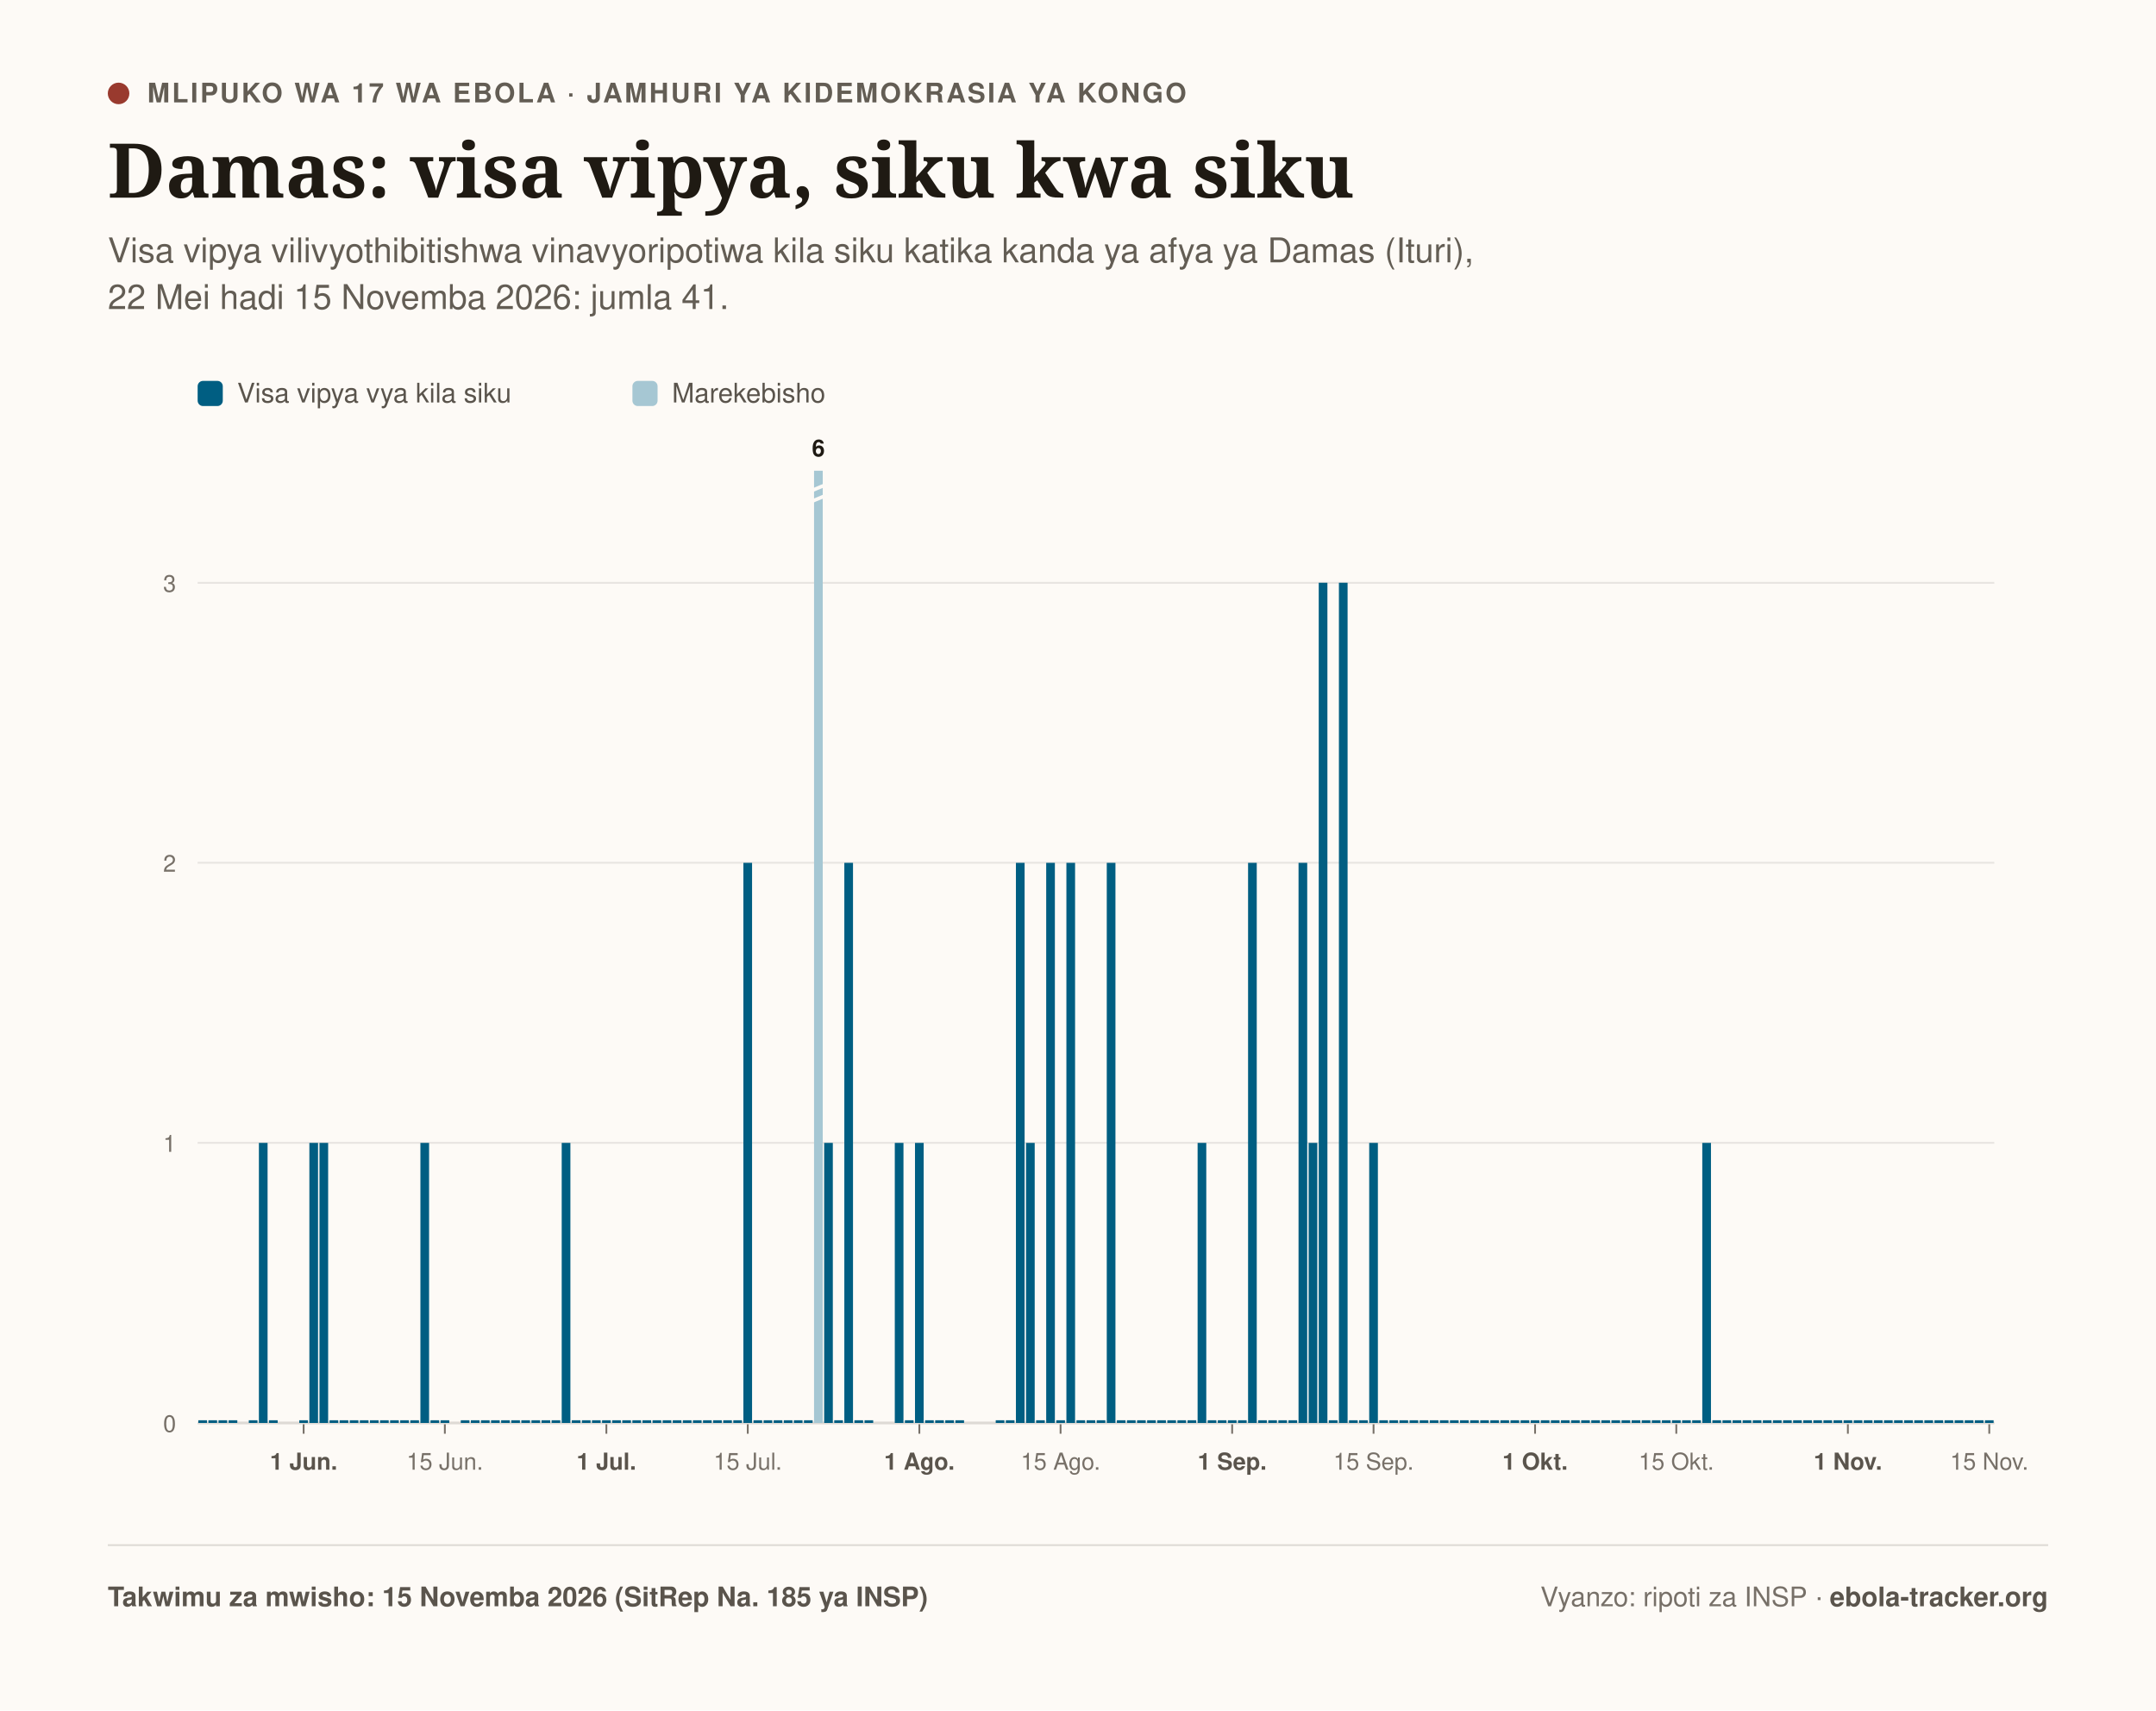
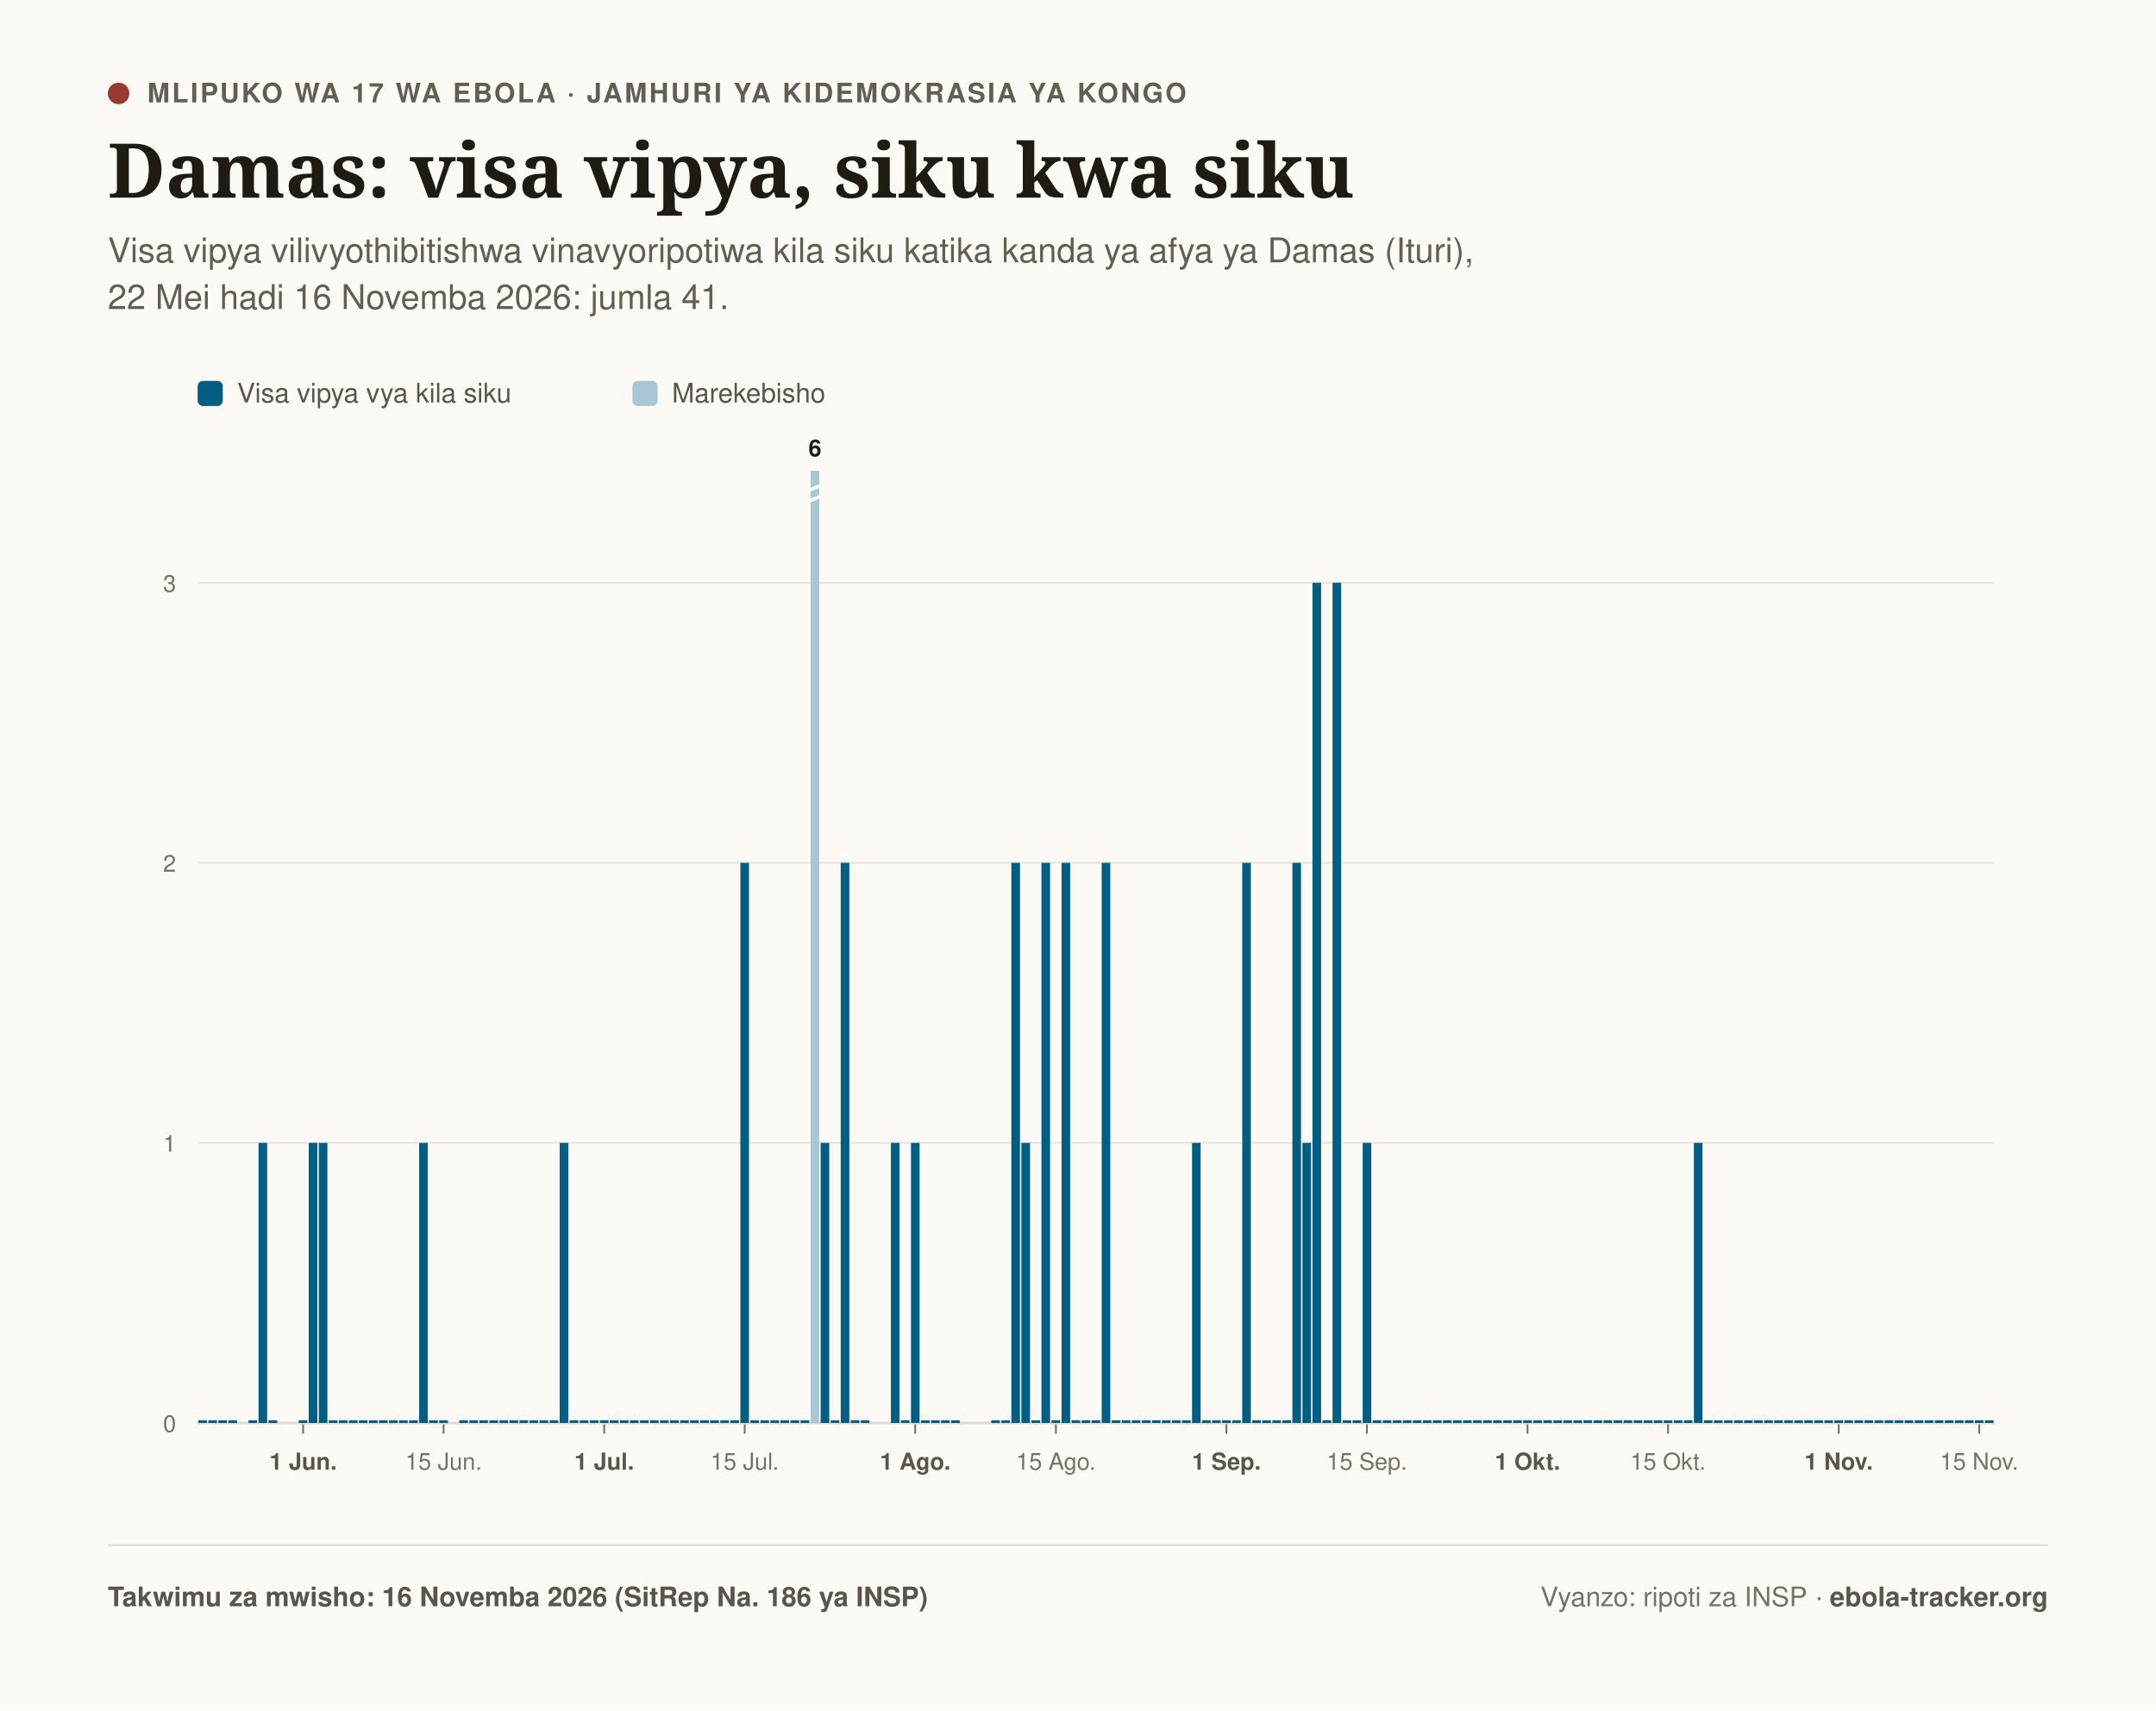
- <svg xmlns="http://www.w3.org/2000/svg" viewBox="0 0 1200 952" role="img" aria-label="Damas: visa vipya, siku kwa siku. Visa vipya vilivyothibitishwa vinavyoripotiwa kila siku katika kanda ya afya ya Damas (Ituri), 22 Mei hadi 15 Novemba 2026: jumla 41.">
+ <svg xmlns="http://www.w3.org/2000/svg" viewBox="0 0 1200 952" role="img" aria-label="Damas: visa vipya, siku kwa siku. Visa vipya vilivyothibitishwa vinavyoripotiwa kila siku katika kanda ya afya ya Damas (Ituri), 22 Mei hadi 16 Novemba 2026: jumla 41.">
  <rect width="1200" height="952" fill="#FDFAF6" />
  <circle cx="66" cy="52" r="6" fill="#993A2E" />
  <text x="82.0" y="57.0" font-family="'Public Sans',Helvetica,Arial,sans-serif" font-size="15" font-weight="700" fill="#635D54" text-anchor="start" letter-spacing=".08em">MLIPUKO WA 17 WA EBOLA · JAMHURI YA KIDEMOKRASIA YA KONGO</text>
  <text x="60.0" y="110.0" font-family="'Source Serif 4',Georgia,serif" font-size="42" font-weight="600" fill="#1F1A13" text-anchor="start">Damas: visa vipya, siku kwa siku</text>
  <text x="60.0" y="146.0" font-family="'Public Sans',Helvetica,Arial,sans-serif" font-size="19" font-weight="400" fill="#635D54" text-anchor="start">Visa vipya vilivyothibitishwa vinavyoripotiwa kila siku katika kanda ya afya ya Damas (Ituri),</text>
-   <text x="60.0" y="172.0" font-family="'Public Sans',Helvetica,Arial,sans-serif" font-size="19" font-weight="400" fill="#635D54" text-anchor="start">22 Mei hadi 15 Novemba 2026: jumla 41.</text>
+   <text x="60.0" y="172.0" font-family="'Public Sans',Helvetica,Arial,sans-serif" font-size="19" font-weight="400" fill="#635D54" text-anchor="start">22 Mei hadi 16 Novemba 2026: jumla 41.</text>
  <rect x="110" y="212" width="14" height="14" rx="3" fill="#005E82" />
  <text x="132.0" y="224.0" font-family="'Public Sans',Helvetica,Arial,sans-serif" font-size="15" font-weight="400" fill="#5A544C" text-anchor="start">Visa vipya vya kila siku</text>
  <rect x="352" y="212" width="14" height="14" rx="3" fill="#a6c7d3" />
  <text x="374.0" y="224.0" font-family="'Public Sans',Helvetica,Arial,sans-serif" font-size="15" font-weight="400" fill="#5A544C" text-anchor="start">Marekebisho</text>
  <line x1="110" x2="1110" y1="792.0" y2="792.0" stroke="#E7E4E0" />
  <text x="98.0" y="797.0" font-family="'Public Sans',Helvetica,Arial,sans-serif" font-size="13" font-weight="400" fill="#777068" text-anchor="end">0</text>
  <line x1="110" x2="1110" y1="636.1" y2="636.1" stroke="#E7E4E0" />
  <text x="98.0" y="641.1" font-family="'Public Sans',Helvetica,Arial,sans-serif" font-size="13" font-weight="400" fill="#777068" text-anchor="end">1</text>
  <line x1="110" x2="1110" y1="480.2" y2="480.2" stroke="#E7E4E0" />
  <text x="98.0" y="485.2" font-family="'Public Sans',Helvetica,Arial,sans-serif" font-size="13" font-weight="400" fill="#777068" text-anchor="end">2</text>
  <line x1="110" x2="1110" y1="324.4" y2="324.4" stroke="#E7E4E0" />
  <text x="98.0" y="329.4" font-family="'Public Sans',Helvetica,Arial,sans-serif" font-size="13" font-weight="400" fill="#777068" text-anchor="end">3</text>
-   <line x1="169.0" x2="169.0" y1="792" y2="798" stroke="#777068" />
-   <text x="169.0" y="818.0" font-family="'Public Sans',Helvetica,Arial,sans-serif" font-size="13" font-weight="600" fill="#5A544C" text-anchor="middle">1 Jun.</text>
-   <line x1="247.6" x2="247.6" y1="792" y2="798" stroke="#777068" />
-   <text x="247.6" y="818.0" font-family="'Public Sans',Helvetica,Arial,sans-serif" font-size="13" font-weight="400" fill="#777068" text-anchor="middle">15 Jun.</text>
-   <line x1="337.5" x2="337.5" y1="792" y2="798" stroke="#777068" />
-   <text x="337.5" y="818.0" font-family="'Public Sans',Helvetica,Arial,sans-serif" font-size="13" font-weight="600" fill="#5A544C" text-anchor="middle">1 Jul.</text>
-   <line x1="416.2" x2="416.2" y1="792" y2="798" stroke="#777068" />
-   <text x="416.2" y="818.0" font-family="'Public Sans',Helvetica,Arial,sans-serif" font-size="13" font-weight="400" fill="#777068" text-anchor="middle">15 Jul.</text>
-   <line x1="511.7" x2="511.7" y1="792" y2="798" stroke="#777068" />
-   <text x="511.7" y="818.0" font-family="'Public Sans',Helvetica,Arial,sans-serif" font-size="13" font-weight="600" fill="#5A544C" text-anchor="middle">1 Ago.</text>
-   <line x1="590.3" x2="590.3" y1="792" y2="798" stroke="#777068" />
-   <text x="590.3" y="818.0" font-family="'Public Sans',Helvetica,Arial,sans-serif" font-size="13" font-weight="400" fill="#777068" text-anchor="middle">15 Ago.</text>
-   <line x1="685.8" x2="685.8" y1="792" y2="798" stroke="#777068" />
-   <text x="685.8" y="818.0" font-family="'Public Sans',Helvetica,Arial,sans-serif" font-size="13" font-weight="600" fill="#5A544C" text-anchor="middle">1 Sep.</text>
-   <line x1="764.5" x2="764.5" y1="792" y2="798" stroke="#777068" />
-   <text x="764.5" y="818.0" font-family="'Public Sans',Helvetica,Arial,sans-serif" font-size="13" font-weight="400" fill="#777068" text-anchor="middle">15 Sep.</text>
-   <line x1="854.4" x2="854.4" y1="792" y2="798" stroke="#777068" />
-   <text x="854.4" y="818.0" font-family="'Public Sans',Helvetica,Arial,sans-serif" font-size="13" font-weight="600" fill="#5A544C" text-anchor="middle">1 Okt.</text>
-   <line x1="933.0" x2="933.0" y1="792" y2="798" stroke="#777068" />
-   <text x="933.0" y="818.0" font-family="'Public Sans',Helvetica,Arial,sans-serif" font-size="13" font-weight="400" fill="#777068" text-anchor="middle">15 Okt.</text>
-   <line x1="1028.5" x2="1028.5" y1="792" y2="798" stroke="#777068" />
-   <text x="1028.5" y="818.0" font-family="'Public Sans',Helvetica,Arial,sans-serif" font-size="13" font-weight="600" fill="#5A544C" text-anchor="middle">1 Nov.</text>
-   <line x1="1107.2" x2="1107.2" y1="792" y2="798" stroke="#777068" />
-   <text x="1107.2" y="818.0" font-family="'Public Sans',Helvetica,Arial,sans-serif" font-size="13" font-weight="400" fill="#777068" text-anchor="middle">15 Nov.</text>
+   <line x1="168.7" x2="168.7" y1="792" y2="798" stroke="#777068" />
+   <text x="168.7" y="818.0" font-family="'Public Sans',Helvetica,Arial,sans-serif" font-size="13" font-weight="600" fill="#5A544C" text-anchor="middle">1 Jun.</text>
+   <line x1="246.9" x2="246.9" y1="792" y2="798" stroke="#777068" />
+   <text x="246.9" y="818.0" font-family="'Public Sans',Helvetica,Arial,sans-serif" font-size="13" font-weight="400" fill="#777068" text-anchor="middle">15 Jun.</text>
+   <line x1="336.3" x2="336.3" y1="792" y2="798" stroke="#777068" />
+   <text x="336.3" y="818.0" font-family="'Public Sans',Helvetica,Arial,sans-serif" font-size="13" font-weight="600" fill="#5A544C" text-anchor="middle">1 Jul.</text>
+   <line x1="414.5" x2="414.5" y1="792" y2="798" stroke="#777068" />
+   <text x="414.5" y="818.0" font-family="'Public Sans',Helvetica,Arial,sans-serif" font-size="13" font-weight="400" fill="#777068" text-anchor="middle">15 Jul.</text>
+   <line x1="509.4" x2="509.4" y1="792" y2="798" stroke="#777068" />
+   <text x="509.4" y="818.0" font-family="'Public Sans',Helvetica,Arial,sans-serif" font-size="13" font-weight="600" fill="#5A544C" text-anchor="middle">1 Ago.</text>
+   <line x1="587.7" x2="587.7" y1="792" y2="798" stroke="#777068" />
+   <text x="587.7" y="818.0" font-family="'Public Sans',Helvetica,Arial,sans-serif" font-size="13" font-weight="400" fill="#777068" text-anchor="middle">15 Ago.</text>
+   <line x1="682.6" x2="682.6" y1="792" y2="798" stroke="#777068" />
+   <text x="682.6" y="818.0" font-family="'Public Sans',Helvetica,Arial,sans-serif" font-size="13" font-weight="600" fill="#5A544C" text-anchor="middle">1 Sep.</text>
+   <line x1="760.8" x2="760.8" y1="792" y2="798" stroke="#777068" />
+   <text x="760.8" y="818.0" font-family="'Public Sans',Helvetica,Arial,sans-serif" font-size="13" font-weight="400" fill="#777068" text-anchor="middle">15 Sep.</text>
+   <line x1="850.2" x2="850.2" y1="792" y2="798" stroke="#777068" />
+   <text x="850.2" y="818.0" font-family="'Public Sans',Helvetica,Arial,sans-serif" font-size="13" font-weight="600" fill="#5A544C" text-anchor="middle">1 Okt.</text>
+   <line x1="928.4" x2="928.4" y1="792" y2="798" stroke="#777068" />
+   <text x="928.4" y="818.0" font-family="'Public Sans',Helvetica,Arial,sans-serif" font-size="13" font-weight="400" fill="#777068" text-anchor="middle">15 Okt.</text>
+   <line x1="1023.4" x2="1023.4" y1="792" y2="798" stroke="#777068" />
+   <text x="1023.4" y="818.0" font-family="'Public Sans',Helvetica,Arial,sans-serif" font-size="13" font-weight="600" fill="#5A544C" text-anchor="middle">1 Nov.</text>
+   <line x1="1101.6" x2="1101.6" y1="792" y2="798" stroke="#777068" />
+   <text x="1101.6" y="818.0" font-family="'Public Sans',Helvetica,Arial,sans-serif" font-size="13" font-weight="400" fill="#777068" text-anchor="middle">15 Nov.</text>
  <line x1="110" x2="1110" y1="792" y2="792" stroke="#DEDAD5" stroke-width="1.5" />
-   <rect x="110.39" y="790.50" width="4.83" height="1.50" fill="#005E82" />
-   <rect x="116.01" y="790.50" width="4.83" height="1.50" fill="#005E82" />
-   <rect x="121.63" y="790.50" width="4.83" height="1.50" fill="#005E82" />
-   <rect x="127.25" y="790.50" width="4.83" height="1.50" fill="#005E82" />
-   <rect x="138.48" y="790.50" width="4.83" height="1.50" fill="#005E82" />
-   <rect x="144.10" y="636.12" width="4.83" height="155.88" fill="#005E82" />
-   <rect x="149.72" y="790.50" width="4.83" height="1.50" fill="#005E82" />
-   <rect x="166.57" y="790.50" width="4.83" height="1.50" fill="#005E82" />
-   <rect x="172.19" y="636.12" width="4.83" height="155.88" fill="#005E82" />
-   <rect x="177.81" y="636.12" width="4.83" height="155.88" fill="#005E82" />
-   <rect x="183.43" y="790.50" width="4.83" height="1.50" fill="#005E82" />
-   <rect x="189.04" y="790.50" width="4.83" height="1.50" fill="#005E82" />
-   <rect x="194.66" y="790.50" width="4.83" height="1.50" fill="#005E82" />
-   <rect x="200.28" y="790.50" width="4.83" height="1.50" fill="#005E82" />
-   <rect x="205.90" y="790.50" width="4.83" height="1.50" fill="#005E82" />
-   <rect x="211.52" y="790.50" width="4.83" height="1.50" fill="#005E82" />
-   <rect x="217.13" y="790.50" width="4.83" height="1.50" fill="#005E82" />
-   <rect x="222.75" y="790.50" width="4.83" height="1.50" fill="#005E82" />
-   <rect x="228.37" y="790.50" width="4.83" height="1.50" fill="#005E82" />
-   <rect x="233.99" y="636.12" width="4.83" height="155.88" fill="#005E82" />
-   <rect x="239.61" y="790.50" width="4.83" height="1.50" fill="#005E82" />
-   <rect x="245.22" y="790.50" width="4.83" height="1.50" fill="#005E82" />
-   <rect x="256.46" y="790.50" width="4.83" height="1.50" fill="#005E82" />
-   <rect x="262.08" y="790.50" width="4.83" height="1.50" fill="#005E82" />
-   <rect x="267.70" y="790.50" width="4.83" height="1.50" fill="#005E82" />
-   <rect x="273.31" y="790.50" width="4.83" height="1.50" fill="#005E82" />
-   <rect x="278.93" y="790.50" width="4.83" height="1.50" fill="#005E82" />
-   <rect x="284.55" y="790.50" width="4.83" height="1.50" fill="#005E82" />
-   <rect x="290.17" y="790.50" width="4.83" height="1.50" fill="#005E82" />
-   <rect x="295.79" y="790.50" width="4.83" height="1.50" fill="#005E82" />
-   <rect x="301.40" y="790.50" width="4.83" height="1.50" fill="#005E82" />
-   <rect x="307.02" y="790.50" width="4.83" height="1.50" fill="#005E82" />
-   <rect x="312.64" y="636.12" width="4.83" height="155.88" fill="#005E82" />
-   <rect x="318.26" y="790.50" width="4.83" height="1.50" fill="#005E82" />
-   <rect x="323.88" y="790.50" width="4.83" height="1.50" fill="#005E82" />
-   <rect x="329.49" y="790.50" width="4.83" height="1.50" fill="#005E82" />
-   <rect x="335.11" y="790.50" width="4.83" height="1.50" fill="#005E82" />
-   <rect x="340.73" y="790.50" width="4.83" height="1.50" fill="#005E82" />
-   <rect x="346.35" y="790.50" width="4.83" height="1.50" fill="#005E82" />
-   <rect x="351.97" y="790.50" width="4.83" height="1.50" fill="#005E82" />
-   <rect x="357.58" y="790.50" width="4.83" height="1.50" fill="#005E82" />
-   <rect x="363.20" y="790.50" width="4.83" height="1.50" fill="#005E82" />
-   <rect x="368.82" y="790.50" width="4.83" height="1.50" fill="#005E82" />
-   <rect x="374.44" y="790.50" width="4.83" height="1.50" fill="#005E82" />
-   <rect x="380.06" y="790.50" width="4.83" height="1.50" fill="#005E82" />
-   <rect x="385.67" y="790.50" width="4.83" height="1.50" fill="#005E82" />
-   <rect x="391.29" y="790.50" width="4.83" height="1.50" fill="#005E82" />
-   <rect x="396.91" y="790.50" width="4.83" height="1.50" fill="#005E82" />
-   <rect x="402.53" y="790.50" width="4.83" height="1.50" fill="#005E82" />
-   <rect x="408.15" y="790.50" width="4.83" height="1.50" fill="#005E82" />
-   <rect x="413.76" y="480.24" width="4.83" height="311.76" fill="#005E82" />
-   <rect x="419.38" y="790.50" width="4.83" height="1.50" fill="#005E82" />
-   <rect x="425.00" y="790.50" width="4.83" height="1.50" fill="#005E82" />
-   <rect x="430.62" y="790.50" width="4.83" height="1.50" fill="#005E82" />
-   <rect x="436.24" y="790.50" width="4.83" height="1.50" fill="#005E82" />
-   <rect x="441.85" y="790.50" width="4.83" height="1.50" fill="#005E82" />
-   <rect x="447.47" y="790.50" width="4.83" height="1.50" fill="#005E82" />
-   <rect x="453.09" y="262.00" width="4.83" height="530.00" fill="#a6c7d3" />
-   <rect x="458.71" y="636.12" width="4.83" height="155.88" fill="#005E82" />
-   <rect x="464.33" y="790.50" width="4.83" height="1.50" fill="#005E82" />
-   <rect x="469.94" y="480.24" width="4.83" height="311.76" fill="#005E82" />
-   <rect x="475.56" y="790.50" width="4.83" height="1.50" fill="#005E82" />
-   <rect x="481.18" y="790.50" width="4.83" height="1.50" fill="#005E82" />
-   <rect x="498.03" y="636.12" width="4.83" height="155.88" fill="#005E82" />
-   <rect x="503.65" y="790.50" width="4.83" height="1.50" fill="#005E82" />
-   <rect x="509.27" y="636.12" width="4.83" height="155.88" fill="#005E82" />
-   <rect x="514.89" y="790.50" width="4.83" height="1.50" fill="#005E82" />
-   <rect x="520.51" y="790.50" width="4.83" height="1.50" fill="#005E82" />
-   <rect x="526.12" y="790.50" width="4.83" height="1.50" fill="#005E82" />
-   <rect x="531.74" y="790.50" width="4.83" height="1.50" fill="#005E82" />
-   <rect x="554.21" y="790.50" width="4.83" height="1.50" fill="#005E82" />
-   <rect x="559.83" y="790.50" width="4.83" height="1.50" fill="#005E82" />
-   <rect x="565.45" y="480.24" width="4.83" height="311.76" fill="#005E82" />
-   <rect x="571.07" y="636.12" width="4.83" height="155.88" fill="#005E82" />
-   <rect x="576.69" y="790.50" width="4.83" height="1.50" fill="#005E82" />
-   <rect x="582.30" y="480.24" width="4.83" height="311.76" fill="#005E82" />
-   <rect x="587.92" y="790.50" width="4.83" height="1.50" fill="#005E82" />
-   <rect x="593.54" y="480.24" width="4.83" height="311.76" fill="#005E82" />
-   <rect x="599.16" y="790.50" width="4.83" height="1.50" fill="#005E82" />
-   <rect x="604.78" y="790.50" width="4.83" height="1.50" fill="#005E82" />
-   <rect x="610.39" y="790.50" width="4.83" height="1.50" fill="#005E82" />
-   <rect x="616.01" y="480.24" width="4.83" height="311.76" fill="#005E82" />
-   <rect x="621.63" y="790.50" width="4.83" height="1.50" fill="#005E82" />
-   <rect x="627.25" y="790.50" width="4.83" height="1.50" fill="#005E82" />
-   <rect x="632.87" y="790.50" width="4.83" height="1.50" fill="#005E82" />
-   <rect x="638.48" y="790.50" width="4.83" height="1.50" fill="#005E82" />
-   <rect x="644.10" y="790.50" width="4.83" height="1.50" fill="#005E82" />
-   <rect x="649.72" y="790.50" width="4.83" height="1.50" fill="#005E82" />
-   <rect x="655.34" y="790.50" width="4.83" height="1.50" fill="#005E82" />
-   <rect x="660.96" y="790.50" width="4.83" height="1.50" fill="#005E82" />
-   <rect x="666.57" y="636.12" width="4.83" height="155.88" fill="#005E82" />
-   <rect x="672.19" y="790.50" width="4.83" height="1.50" fill="#005E82" />
-   <rect x="677.81" y="790.50" width="4.83" height="1.50" fill="#005E82" />
-   <rect x="683.43" y="790.50" width="4.83" height="1.50" fill="#005E82" />
-   <rect x="689.04" y="790.50" width="4.83" height="1.50" fill="#005E82" />
-   <rect x="694.66" y="480.24" width="4.83" height="311.76" fill="#005E82" />
-   <rect x="700.28" y="790.50" width="4.83" height="1.50" fill="#005E82" />
-   <rect x="705.90" y="790.50" width="4.83" height="1.50" fill="#005E82" />
-   <rect x="711.52" y="790.50" width="4.83" height="1.50" fill="#005E82" />
-   <rect x="717.13" y="790.50" width="4.83" height="1.50" fill="#005E82" />
-   <rect x="722.75" y="480.24" width="4.83" height="311.76" fill="#005E82" />
-   <rect x="728.37" y="636.12" width="4.83" height="155.88" fill="#005E82" />
-   <rect x="733.99" y="324.35" width="4.83" height="467.65" fill="#005E82" />
-   <rect x="739.61" y="790.50" width="4.83" height="1.50" fill="#005E82" />
-   <rect x="745.22" y="324.35" width="4.83" height="467.65" fill="#005E82" />
-   <rect x="750.84" y="790.50" width="4.83" height="1.50" fill="#005E82" />
-   <rect x="756.46" y="790.50" width="4.83" height="1.50" fill="#005E82" />
-   <rect x="762.08" y="636.12" width="4.83" height="155.88" fill="#005E82" />
-   <rect x="767.70" y="790.50" width="4.83" height="1.50" fill="#005E82" />
-   <rect x="773.31" y="790.50" width="4.83" height="1.50" fill="#005E82" />
-   <rect x="778.93" y="790.50" width="4.83" height="1.50" fill="#005E82" />
-   <rect x="784.55" y="790.50" width="4.83" height="1.50" fill="#005E82" />
-   <rect x="790.17" y="790.50" width="4.83" height="1.50" fill="#005E82" />
-   <rect x="795.79" y="790.50" width="4.83" height="1.50" fill="#005E82" />
-   <rect x="801.40" y="790.50" width="4.83" height="1.50" fill="#005E82" />
-   <rect x="807.02" y="790.50" width="4.83" height="1.50" fill="#005E82" />
-   <rect x="812.64" y="790.50" width="4.83" height="1.50" fill="#005E82" />
-   <rect x="818.26" y="790.50" width="4.83" height="1.50" fill="#005E82" />
-   <rect x="823.88" y="790.50" width="4.83" height="1.50" fill="#005E82" />
-   <rect x="829.49" y="790.50" width="4.83" height="1.50" fill="#005E82" />
-   <rect x="835.11" y="790.50" width="4.83" height="1.50" fill="#005E82" />
-   <rect x="840.73" y="790.50" width="4.83" height="1.50" fill="#005E82" />
-   <rect x="846.35" y="790.50" width="4.83" height="1.50" fill="#005E82" />
-   <rect x="851.97" y="790.50" width="4.83" height="1.50" fill="#005E82" />
-   <rect x="857.58" y="790.50" width="4.83" height="1.50" fill="#005E82" />
-   <rect x="863.20" y="790.50" width="4.83" height="1.50" fill="#005E82" />
-   <rect x="868.82" y="790.50" width="4.83" height="1.50" fill="#005E82" />
-   <rect x="874.44" y="790.50" width="4.83" height="1.50" fill="#005E82" />
-   <rect x="880.06" y="790.50" width="4.83" height="1.50" fill="#005E82" />
-   <rect x="885.67" y="790.50" width="4.83" height="1.50" fill="#005E82" />
-   <rect x="891.29" y="790.50" width="4.83" height="1.50" fill="#005E82" />
-   <rect x="896.91" y="790.50" width="4.83" height="1.50" fill="#005E82" />
-   <rect x="902.53" y="790.50" width="4.83" height="1.50" fill="#005E82" />
-   <rect x="908.15" y="790.50" width="4.83" height="1.50" fill="#005E82" />
-   <rect x="913.76" y="790.50" width="4.83" height="1.50" fill="#005E82" />
-   <rect x="919.38" y="790.50" width="4.83" height="1.50" fill="#005E82" />
-   <rect x="925.00" y="790.50" width="4.83" height="1.50" fill="#005E82" />
-   <rect x="930.62" y="790.50" width="4.83" height="1.50" fill="#005E82" />
-   <rect x="936.24" y="790.50" width="4.83" height="1.50" fill="#005E82" />
-   <rect x="941.85" y="790.50" width="4.83" height="1.50" fill="#005E82" />
-   <rect x="947.47" y="636.12" width="4.83" height="155.88" fill="#005E82" />
-   <rect x="953.09" y="790.50" width="4.83" height="1.50" fill="#005E82" />
-   <rect x="958.71" y="790.50" width="4.83" height="1.50" fill="#005E82" />
-   <rect x="964.33" y="790.50" width="4.83" height="1.50" fill="#005E82" />
-   <rect x="969.94" y="790.50" width="4.83" height="1.50" fill="#005E82" />
-   <rect x="975.56" y="790.50" width="4.83" height="1.50" fill="#005E82" />
-   <rect x="981.18" y="790.50" width="4.83" height="1.50" fill="#005E82" />
-   <rect x="986.80" y="790.50" width="4.83" height="1.50" fill="#005E82" />
-   <rect x="992.42" y="790.50" width="4.83" height="1.50" fill="#005E82" />
-   <rect x="998.03" y="790.50" width="4.83" height="1.50" fill="#005E82" />
-   <rect x="1003.65" y="790.50" width="4.83" height="1.50" fill="#005E82" />
-   <rect x="1009.27" y="790.50" width="4.83" height="1.50" fill="#005E82" />
-   <rect x="1014.89" y="790.50" width="4.83" height="1.50" fill="#005E82" />
-   <rect x="1020.51" y="790.50" width="4.83" height="1.50" fill="#005E82" />
-   <rect x="1026.12" y="790.50" width="4.83" height="1.50" fill="#005E82" />
-   <rect x="1031.74" y="790.50" width="4.83" height="1.50" fill="#005E82" />
-   <rect x="1037.36" y="790.50" width="4.83" height="1.50" fill="#005E82" />
-   <rect x="1042.98" y="790.50" width="4.83" height="1.50" fill="#005E82" />
-   <rect x="1048.60" y="790.50" width="4.83" height="1.50" fill="#005E82" />
-   <rect x="1054.21" y="790.50" width="4.83" height="1.50" fill="#005E82" />
-   <rect x="1059.83" y="790.50" width="4.83" height="1.50" fill="#005E82" />
-   <rect x="1065.45" y="790.50" width="4.83" height="1.50" fill="#005E82" />
-   <rect x="1071.07" y="790.50" width="4.83" height="1.50" fill="#005E82" />
-   <rect x="1076.69" y="790.50" width="4.83" height="1.50" fill="#005E82" />
-   <rect x="1082.30" y="790.50" width="4.83" height="1.50" fill="#005E82" />
-   <rect x="1087.92" y="790.50" width="4.83" height="1.50" fill="#005E82" />
-   <rect x="1093.54" y="790.50" width="4.83" height="1.50" fill="#005E82" />
-   <rect x="1099.16" y="790.50" width="4.83" height="1.50" fill="#005E82" />
-   <rect x="1104.78" y="790.50" width="4.83" height="1.50" fill="#005E82" />
-   <path d="M449.5 274.0 l12.0 -5 M449.5 280.0 l12.0 -5" stroke="#FDFAF6" stroke-width="2" />
-   <text x="455.5" y="254.0" font-family="'Public Sans',Helvetica,Arial,sans-serif" font-size="13" font-weight="700" fill="#1F1A13" text-anchor="middle">6</text>
+   <rect x="110.39" y="790.50" width="4.80" height="1.50" fill="#005E82" />
+   <rect x="115.98" y="790.50" width="4.80" height="1.50" fill="#005E82" />
+   <rect x="121.56" y="790.50" width="4.80" height="1.50" fill="#005E82" />
+   <rect x="127.15" y="790.50" width="4.80" height="1.50" fill="#005E82" />
+   <rect x="138.32" y="790.50" width="4.80" height="1.50" fill="#005E82" />
+   <rect x="143.91" y="636.12" width="4.80" height="155.88" fill="#005E82" />
+   <rect x="149.50" y="790.50" width="4.80" height="1.50" fill="#005E82" />
+   <rect x="166.26" y="790.50" width="4.80" height="1.50" fill="#005E82" />
+   <rect x="171.84" y="636.12" width="4.80" height="155.88" fill="#005E82" />
+   <rect x="177.43" y="636.12" width="4.80" height="155.88" fill="#005E82" />
+   <rect x="183.02" y="790.50" width="4.80" height="1.50" fill="#005E82" />
+   <rect x="188.60" y="790.50" width="4.80" height="1.50" fill="#005E82" />
+   <rect x="194.19" y="790.50" width="4.80" height="1.50" fill="#005E82" />
+   <rect x="199.78" y="790.50" width="4.80" height="1.50" fill="#005E82" />
+   <rect x="205.36" y="790.50" width="4.80" height="1.50" fill="#005E82" />
+   <rect x="210.95" y="790.50" width="4.80" height="1.50" fill="#005E82" />
+   <rect x="216.54" y="790.50" width="4.80" height="1.50" fill="#005E82" />
+   <rect x="222.12" y="790.50" width="4.80" height="1.50" fill="#005E82" />
+   <rect x="227.71" y="790.50" width="4.80" height="1.50" fill="#005E82" />
+   <rect x="233.30" y="636.12" width="4.80" height="155.88" fill="#005E82" />
+   <rect x="238.88" y="790.50" width="4.80" height="1.50" fill="#005E82" />
+   <rect x="244.47" y="790.50" width="4.80" height="1.50" fill="#005E82" />
+   <rect x="255.64" y="790.50" width="4.80" height="1.50" fill="#005E82" />
+   <rect x="261.23" y="790.50" width="4.80" height="1.50" fill="#005E82" />
+   <rect x="266.82" y="790.50" width="4.80" height="1.50" fill="#005E82" />
+   <rect x="272.40" y="790.50" width="4.80" height="1.50" fill="#005E82" />
+   <rect x="277.99" y="790.50" width="4.80" height="1.50" fill="#005E82" />
+   <rect x="283.58" y="790.50" width="4.80" height="1.50" fill="#005E82" />
+   <rect x="289.16" y="790.50" width="4.80" height="1.50" fill="#005E82" />
+   <rect x="294.75" y="790.50" width="4.80" height="1.50" fill="#005E82" />
+   <rect x="300.34" y="790.50" width="4.80" height="1.50" fill="#005E82" />
+   <rect x="305.92" y="790.50" width="4.80" height="1.50" fill="#005E82" />
+   <rect x="311.51" y="636.12" width="4.80" height="155.88" fill="#005E82" />
+   <rect x="317.09" y="790.50" width="4.80" height="1.50" fill="#005E82" />
+   <rect x="322.68" y="790.50" width="4.80" height="1.50" fill="#005E82" />
+   <rect x="328.27" y="790.50" width="4.80" height="1.50" fill="#005E82" />
+   <rect x="333.85" y="790.50" width="4.80" height="1.50" fill="#005E82" />
+   <rect x="339.44" y="790.50" width="4.80" height="1.50" fill="#005E82" />
+   <rect x="345.03" y="790.50" width="4.80" height="1.50" fill="#005E82" />
+   <rect x="350.61" y="790.50" width="4.80" height="1.50" fill="#005E82" />
+   <rect x="356.20" y="790.50" width="4.80" height="1.50" fill="#005E82" />
+   <rect x="361.79" y="790.50" width="4.80" height="1.50" fill="#005E82" />
+   <rect x="367.37" y="790.50" width="4.80" height="1.50" fill="#005E82" />
+   <rect x="372.96" y="790.50" width="4.80" height="1.50" fill="#005E82" />
+   <rect x="378.55" y="790.50" width="4.80" height="1.50" fill="#005E82" />
+   <rect x="384.13" y="790.50" width="4.80" height="1.50" fill="#005E82" />
+   <rect x="389.72" y="790.50" width="4.80" height="1.50" fill="#005E82" />
+   <rect x="395.31" y="790.50" width="4.80" height="1.50" fill="#005E82" />
+   <rect x="400.89" y="790.50" width="4.80" height="1.50" fill="#005E82" />
+   <rect x="406.48" y="790.50" width="4.80" height="1.50" fill="#005E82" />
+   <rect x="412.07" y="480.24" width="4.80" height="311.76" fill="#005E82" />
+   <rect x="417.65" y="790.50" width="4.80" height="1.50" fill="#005E82" />
+   <rect x="423.24" y="790.50" width="4.80" height="1.50" fill="#005E82" />
+   <rect x="428.83" y="790.50" width="4.80" height="1.50" fill="#005E82" />
+   <rect x="434.41" y="790.50" width="4.80" height="1.50" fill="#005E82" />
+   <rect x="440.00" y="790.50" width="4.80" height="1.50" fill="#005E82" />
+   <rect x="445.59" y="790.50" width="4.80" height="1.50" fill="#005E82" />
+   <rect x="451.17" y="262.00" width="4.80" height="530.00" fill="#a6c7d3" />
+   <rect x="456.76" y="636.12" width="4.80" height="155.88" fill="#005E82" />
+   <rect x="462.35" y="790.50" width="4.80" height="1.50" fill="#005E82" />
+   <rect x="467.93" y="480.24" width="4.80" height="311.76" fill="#005E82" />
+   <rect x="473.52" y="790.50" width="4.80" height="1.50" fill="#005E82" />
+   <rect x="479.11" y="790.50" width="4.80" height="1.50" fill="#005E82" />
+   <rect x="495.87" y="636.12" width="4.80" height="155.88" fill="#005E82" />
+   <rect x="501.45" y="790.50" width="4.80" height="1.50" fill="#005E82" />
+   <rect x="507.04" y="636.12" width="4.80" height="155.88" fill="#005E82" />
+   <rect x="512.63" y="790.50" width="4.80" height="1.50" fill="#005E82" />
+   <rect x="518.21" y="790.50" width="4.80" height="1.50" fill="#005E82" />
+   <rect x="523.80" y="790.50" width="4.80" height="1.50" fill="#005E82" />
+   <rect x="529.39" y="790.50" width="4.80" height="1.50" fill="#005E82" />
+   <rect x="551.73" y="790.50" width="4.80" height="1.50" fill="#005E82" />
+   <rect x="557.32" y="790.50" width="4.80" height="1.50" fill="#005E82" />
+   <rect x="562.91" y="480.24" width="4.80" height="311.76" fill="#005E82" />
+   <rect x="568.49" y="636.12" width="4.80" height="155.88" fill="#005E82" />
+   <rect x="574.08" y="790.50" width="4.80" height="1.50" fill="#005E82" />
+   <rect x="579.66" y="480.24" width="4.80" height="311.76" fill="#005E82" />
+   <rect x="585.25" y="790.50" width="4.80" height="1.50" fill="#005E82" />
+   <rect x="590.84" y="480.24" width="4.80" height="311.76" fill="#005E82" />
+   <rect x="596.42" y="790.50" width="4.80" height="1.50" fill="#005E82" />
+   <rect x="602.01" y="790.50" width="4.80" height="1.50" fill="#005E82" />
+   <rect x="607.60" y="790.50" width="4.80" height="1.50" fill="#005E82" />
+   <rect x="613.18" y="480.24" width="4.80" height="311.76" fill="#005E82" />
+   <rect x="618.77" y="790.50" width="4.80" height="1.50" fill="#005E82" />
+   <rect x="624.36" y="790.50" width="4.80" height="1.50" fill="#005E82" />
+   <rect x="629.94" y="790.50" width="4.80" height="1.50" fill="#005E82" />
+   <rect x="635.53" y="790.50" width="4.80" height="1.50" fill="#005E82" />
+   <rect x="641.12" y="790.50" width="4.80" height="1.50" fill="#005E82" />
+   <rect x="646.70" y="790.50" width="4.80" height="1.50" fill="#005E82" />
+   <rect x="652.29" y="790.50" width="4.80" height="1.50" fill="#005E82" />
+   <rect x="657.88" y="790.50" width="4.80" height="1.50" fill="#005E82" />
+   <rect x="663.46" y="636.12" width="4.80" height="155.88" fill="#005E82" />
+   <rect x="669.05" y="790.50" width="4.80" height="1.50" fill="#005E82" />
+   <rect x="674.64" y="790.50" width="4.80" height="1.50" fill="#005E82" />
+   <rect x="680.22" y="790.50" width="4.80" height="1.50" fill="#005E82" />
+   <rect x="685.81" y="790.50" width="4.80" height="1.50" fill="#005E82" />
+   <rect x="691.40" y="480.24" width="4.80" height="311.76" fill="#005E82" />
+   <rect x="696.98" y="790.50" width="4.80" height="1.50" fill="#005E82" />
+   <rect x="702.57" y="790.50" width="4.80" height="1.50" fill="#005E82" />
+   <rect x="708.16" y="790.50" width="4.80" height="1.50" fill="#005E82" />
+   <rect x="713.74" y="790.50" width="4.80" height="1.50" fill="#005E82" />
+   <rect x="719.33" y="480.24" width="4.80" height="311.76" fill="#005E82" />
+   <rect x="724.92" y="636.12" width="4.80" height="155.88" fill="#005E82" />
+   <rect x="730.50" y="324.35" width="4.80" height="467.65" fill="#005E82" />
+   <rect x="736.09" y="790.50" width="4.80" height="1.50" fill="#005E82" />
+   <rect x="741.68" y="324.35" width="4.80" height="467.65" fill="#005E82" />
+   <rect x="747.26" y="790.50" width="4.80" height="1.50" fill="#005E82" />
+   <rect x="752.85" y="790.50" width="4.80" height="1.50" fill="#005E82" />
+   <rect x="758.44" y="636.12" width="4.80" height="155.88" fill="#005E82" />
+   <rect x="764.02" y="790.50" width="4.80" height="1.50" fill="#005E82" />
+   <rect x="769.61" y="790.50" width="4.80" height="1.50" fill="#005E82" />
+   <rect x="775.20" y="790.50" width="4.80" height="1.50" fill="#005E82" />
+   <rect x="780.78" y="790.50" width="4.80" height="1.50" fill="#005E82" />
+   <rect x="786.37" y="790.50" width="4.80" height="1.50" fill="#005E82" />
+   <rect x="791.96" y="790.50" width="4.80" height="1.50" fill="#005E82" />
+   <rect x="797.54" y="790.50" width="4.80" height="1.50" fill="#005E82" />
+   <rect x="803.13" y="790.50" width="4.80" height="1.50" fill="#005E82" />
+   <rect x="808.72" y="790.50" width="4.80" height="1.50" fill="#005E82" />
+   <rect x="814.30" y="790.50" width="4.80" height="1.50" fill="#005E82" />
+   <rect x="819.89" y="790.50" width="4.80" height="1.50" fill="#005E82" />
+   <rect x="825.47" y="790.50" width="4.80" height="1.50" fill="#005E82" />
+   <rect x="831.06" y="790.50" width="4.80" height="1.50" fill="#005E82" />
+   <rect x="836.65" y="790.50" width="4.80" height="1.50" fill="#005E82" />
+   <rect x="842.23" y="790.50" width="4.80" height="1.50" fill="#005E82" />
+   <rect x="847.82" y="790.50" width="4.80" height="1.50" fill="#005E82" />
+   <rect x="853.41" y="790.50" width="4.80" height="1.50" fill="#005E82" />
+   <rect x="858.99" y="790.50" width="4.80" height="1.50" fill="#005E82" />
+   <rect x="864.58" y="790.50" width="4.80" height="1.50" fill="#005E82" />
+   <rect x="870.17" y="790.50" width="4.80" height="1.50" fill="#005E82" />
+   <rect x="875.75" y="790.50" width="4.80" height="1.50" fill="#005E82" />
+   <rect x="881.34" y="790.50" width="4.80" height="1.50" fill="#005E82" />
+   <rect x="886.93" y="790.50" width="4.80" height="1.50" fill="#005E82" />
+   <rect x="892.51" y="790.50" width="4.80" height="1.50" fill="#005E82" />
+   <rect x="898.10" y="790.50" width="4.80" height="1.50" fill="#005E82" />
+   <rect x="903.69" y="790.50" width="4.80" height="1.50" fill="#005E82" />
+   <rect x="909.27" y="790.50" width="4.80" height="1.50" fill="#005E82" />
+   <rect x="914.86" y="790.50" width="4.80" height="1.50" fill="#005E82" />
+   <rect x="920.45" y="790.50" width="4.80" height="1.50" fill="#005E82" />
+   <rect x="926.03" y="790.50" width="4.80" height="1.50" fill="#005E82" />
+   <rect x="931.62" y="790.50" width="4.80" height="1.50" fill="#005E82" />
+   <rect x="937.21" y="790.50" width="4.80" height="1.50" fill="#005E82" />
+   <rect x="942.79" y="636.12" width="4.80" height="155.88" fill="#005E82" />
+   <rect x="948.38" y="790.50" width="4.80" height="1.50" fill="#005E82" />
+   <rect x="953.97" y="790.50" width="4.80" height="1.50" fill="#005E82" />
+   <rect x="959.55" y="790.50" width="4.80" height="1.50" fill="#005E82" />
+   <rect x="965.14" y="790.50" width="4.80" height="1.50" fill="#005E82" />
+   <rect x="970.73" y="790.50" width="4.80" height="1.50" fill="#005E82" />
+   <rect x="976.31" y="790.50" width="4.80" height="1.50" fill="#005E82" />
+   <rect x="981.90" y="790.50" width="4.80" height="1.50" fill="#005E82" />
+   <rect x="987.49" y="790.50" width="4.80" height="1.50" fill="#005E82" />
+   <rect x="993.07" y="790.50" width="4.80" height="1.50" fill="#005E82" />
+   <rect x="998.66" y="790.50" width="4.80" height="1.50" fill="#005E82" />
+   <rect x="1004.25" y="790.50" width="4.80" height="1.50" fill="#005E82" />
+   <rect x="1009.83" y="790.50" width="4.80" height="1.50" fill="#005E82" />
+   <rect x="1015.42" y="790.50" width="4.80" height="1.50" fill="#005E82" />
+   <rect x="1021.01" y="790.50" width="4.80" height="1.50" fill="#005E82" />
+   <rect x="1026.59" y="790.50" width="4.80" height="1.50" fill="#005E82" />
+   <rect x="1032.18" y="790.50" width="4.80" height="1.50" fill="#005E82" />
+   <rect x="1037.77" y="790.50" width="4.80" height="1.50" fill="#005E82" />
+   <rect x="1043.35" y="790.50" width="4.80" height="1.50" fill="#005E82" />
+   <rect x="1048.94" y="790.50" width="4.80" height="1.50" fill="#005E82" />
+   <rect x="1054.53" y="790.50" width="4.80" height="1.50" fill="#005E82" />
+   <rect x="1060.11" y="790.50" width="4.80" height="1.50" fill="#005E82" />
+   <rect x="1065.70" y="790.50" width="4.80" height="1.50" fill="#005E82" />
+   <rect x="1071.28" y="790.50" width="4.80" height="1.50" fill="#005E82" />
+   <rect x="1076.87" y="790.50" width="4.80" height="1.50" fill="#005E82" />
+   <rect x="1082.46" y="790.50" width="4.80" height="1.50" fill="#005E82" />
+   <rect x="1088.04" y="790.50" width="4.80" height="1.50" fill="#005E82" />
+   <rect x="1093.63" y="790.50" width="4.80" height="1.50" fill="#005E82" />
+   <rect x="1099.22" y="790.50" width="4.80" height="1.50" fill="#005E82" />
+   <rect x="1104.80" y="790.50" width="4.80" height="1.50" fill="#005E82" />
+   <path d="M447.6 274.0 l12.0 -5 M447.6 280.0 l12.0 -5" stroke="#FDFAF6" stroke-width="2" />
+   <text x="453.6" y="254.0" font-family="'Public Sans',Helvetica,Arial,sans-serif" font-size="13" font-weight="700" fill="#1F1A13" text-anchor="middle">6</text>
  <line x1="60" x2="1140" y1="860" y2="860" stroke="#DEDAD5" />
-   <text x="60.0" y="894.0" font-family="'Public Sans',Helvetica,Arial,sans-serif" font-size="15" font-weight="600" fill="#5A544C" text-anchor="start">Takwimu za mwisho: 15 Novemba 2026 (SitRep Na. 185 ya INSP)</text>
+   <text x="60.0" y="894.0" font-family="'Public Sans',Helvetica,Arial,sans-serif" font-size="15" font-weight="600" fill="#5A544C" text-anchor="start">Takwimu za mwisho: 16 Novemba 2026 (SitRep Na. 186 ya INSP)</text>
  <text x="1140" y="894" text-anchor="end" font-family="'Public Sans',Helvetica,Arial,sans-serif" font-size="15" fill="#777068">Vyanzo: ripoti za INSP · <tspan font-weight="700" fill="#5A544C">ebola-tracker.org</tspan>
  </text>
</svg>
